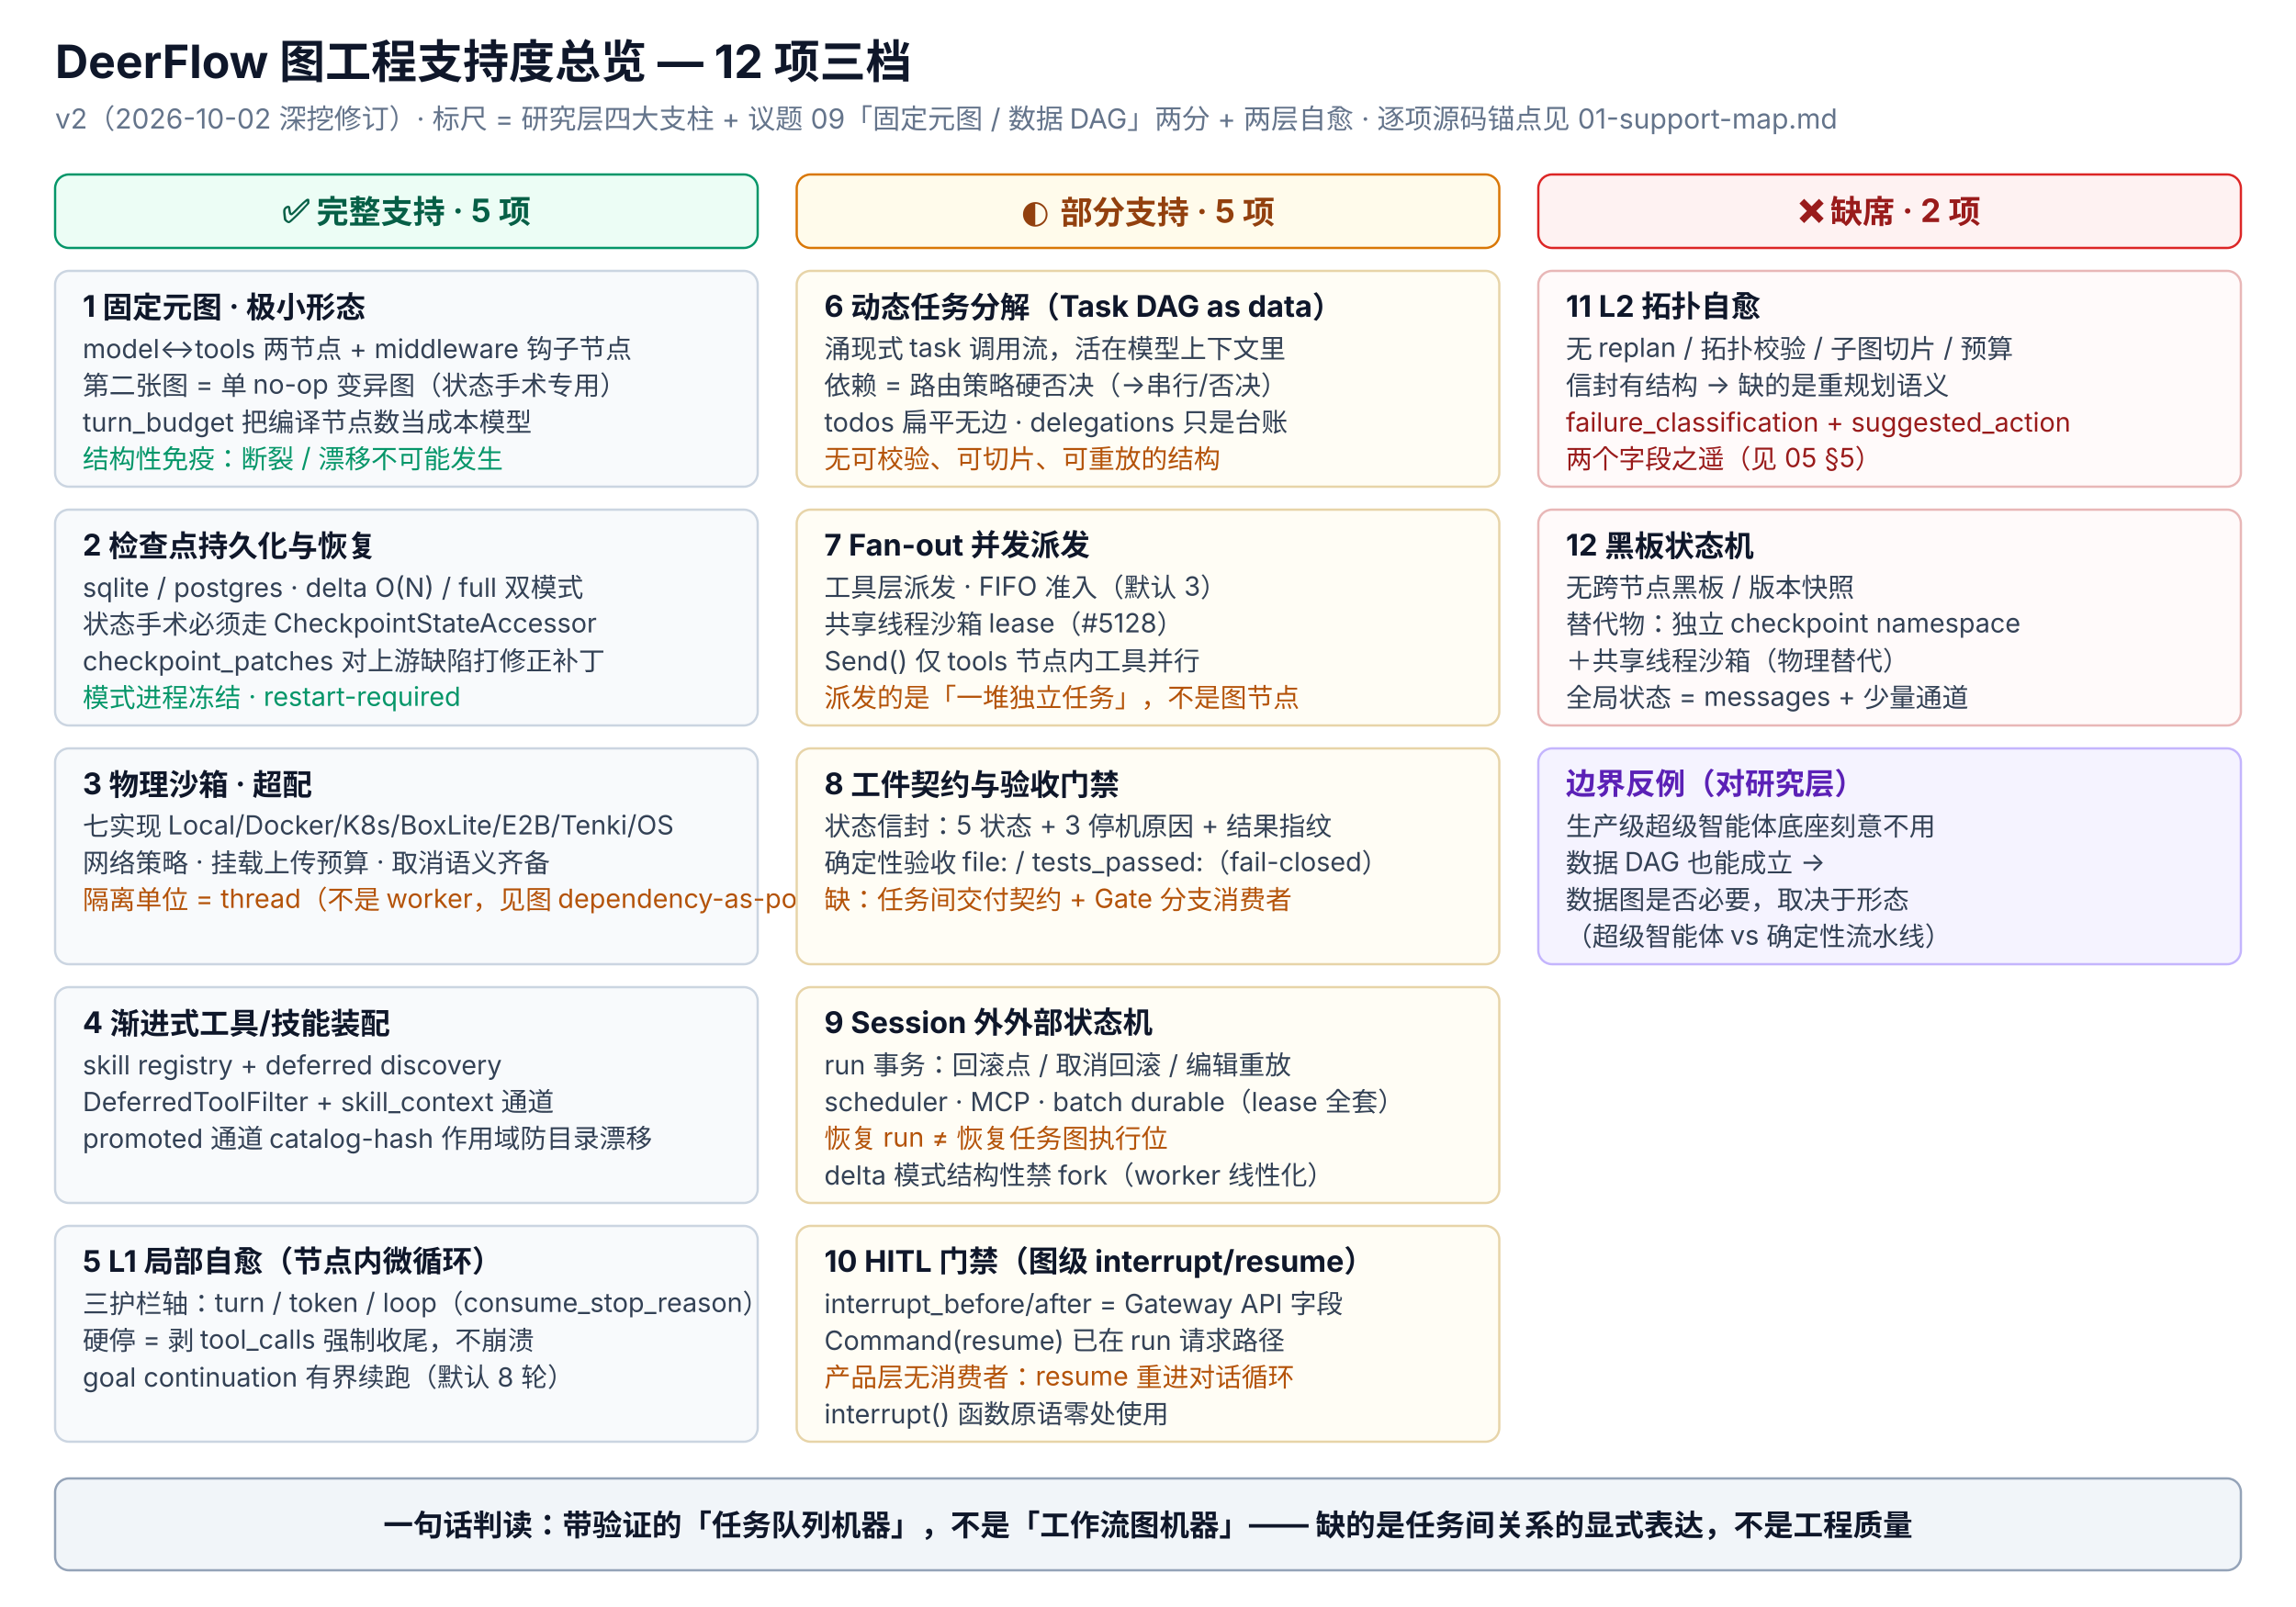
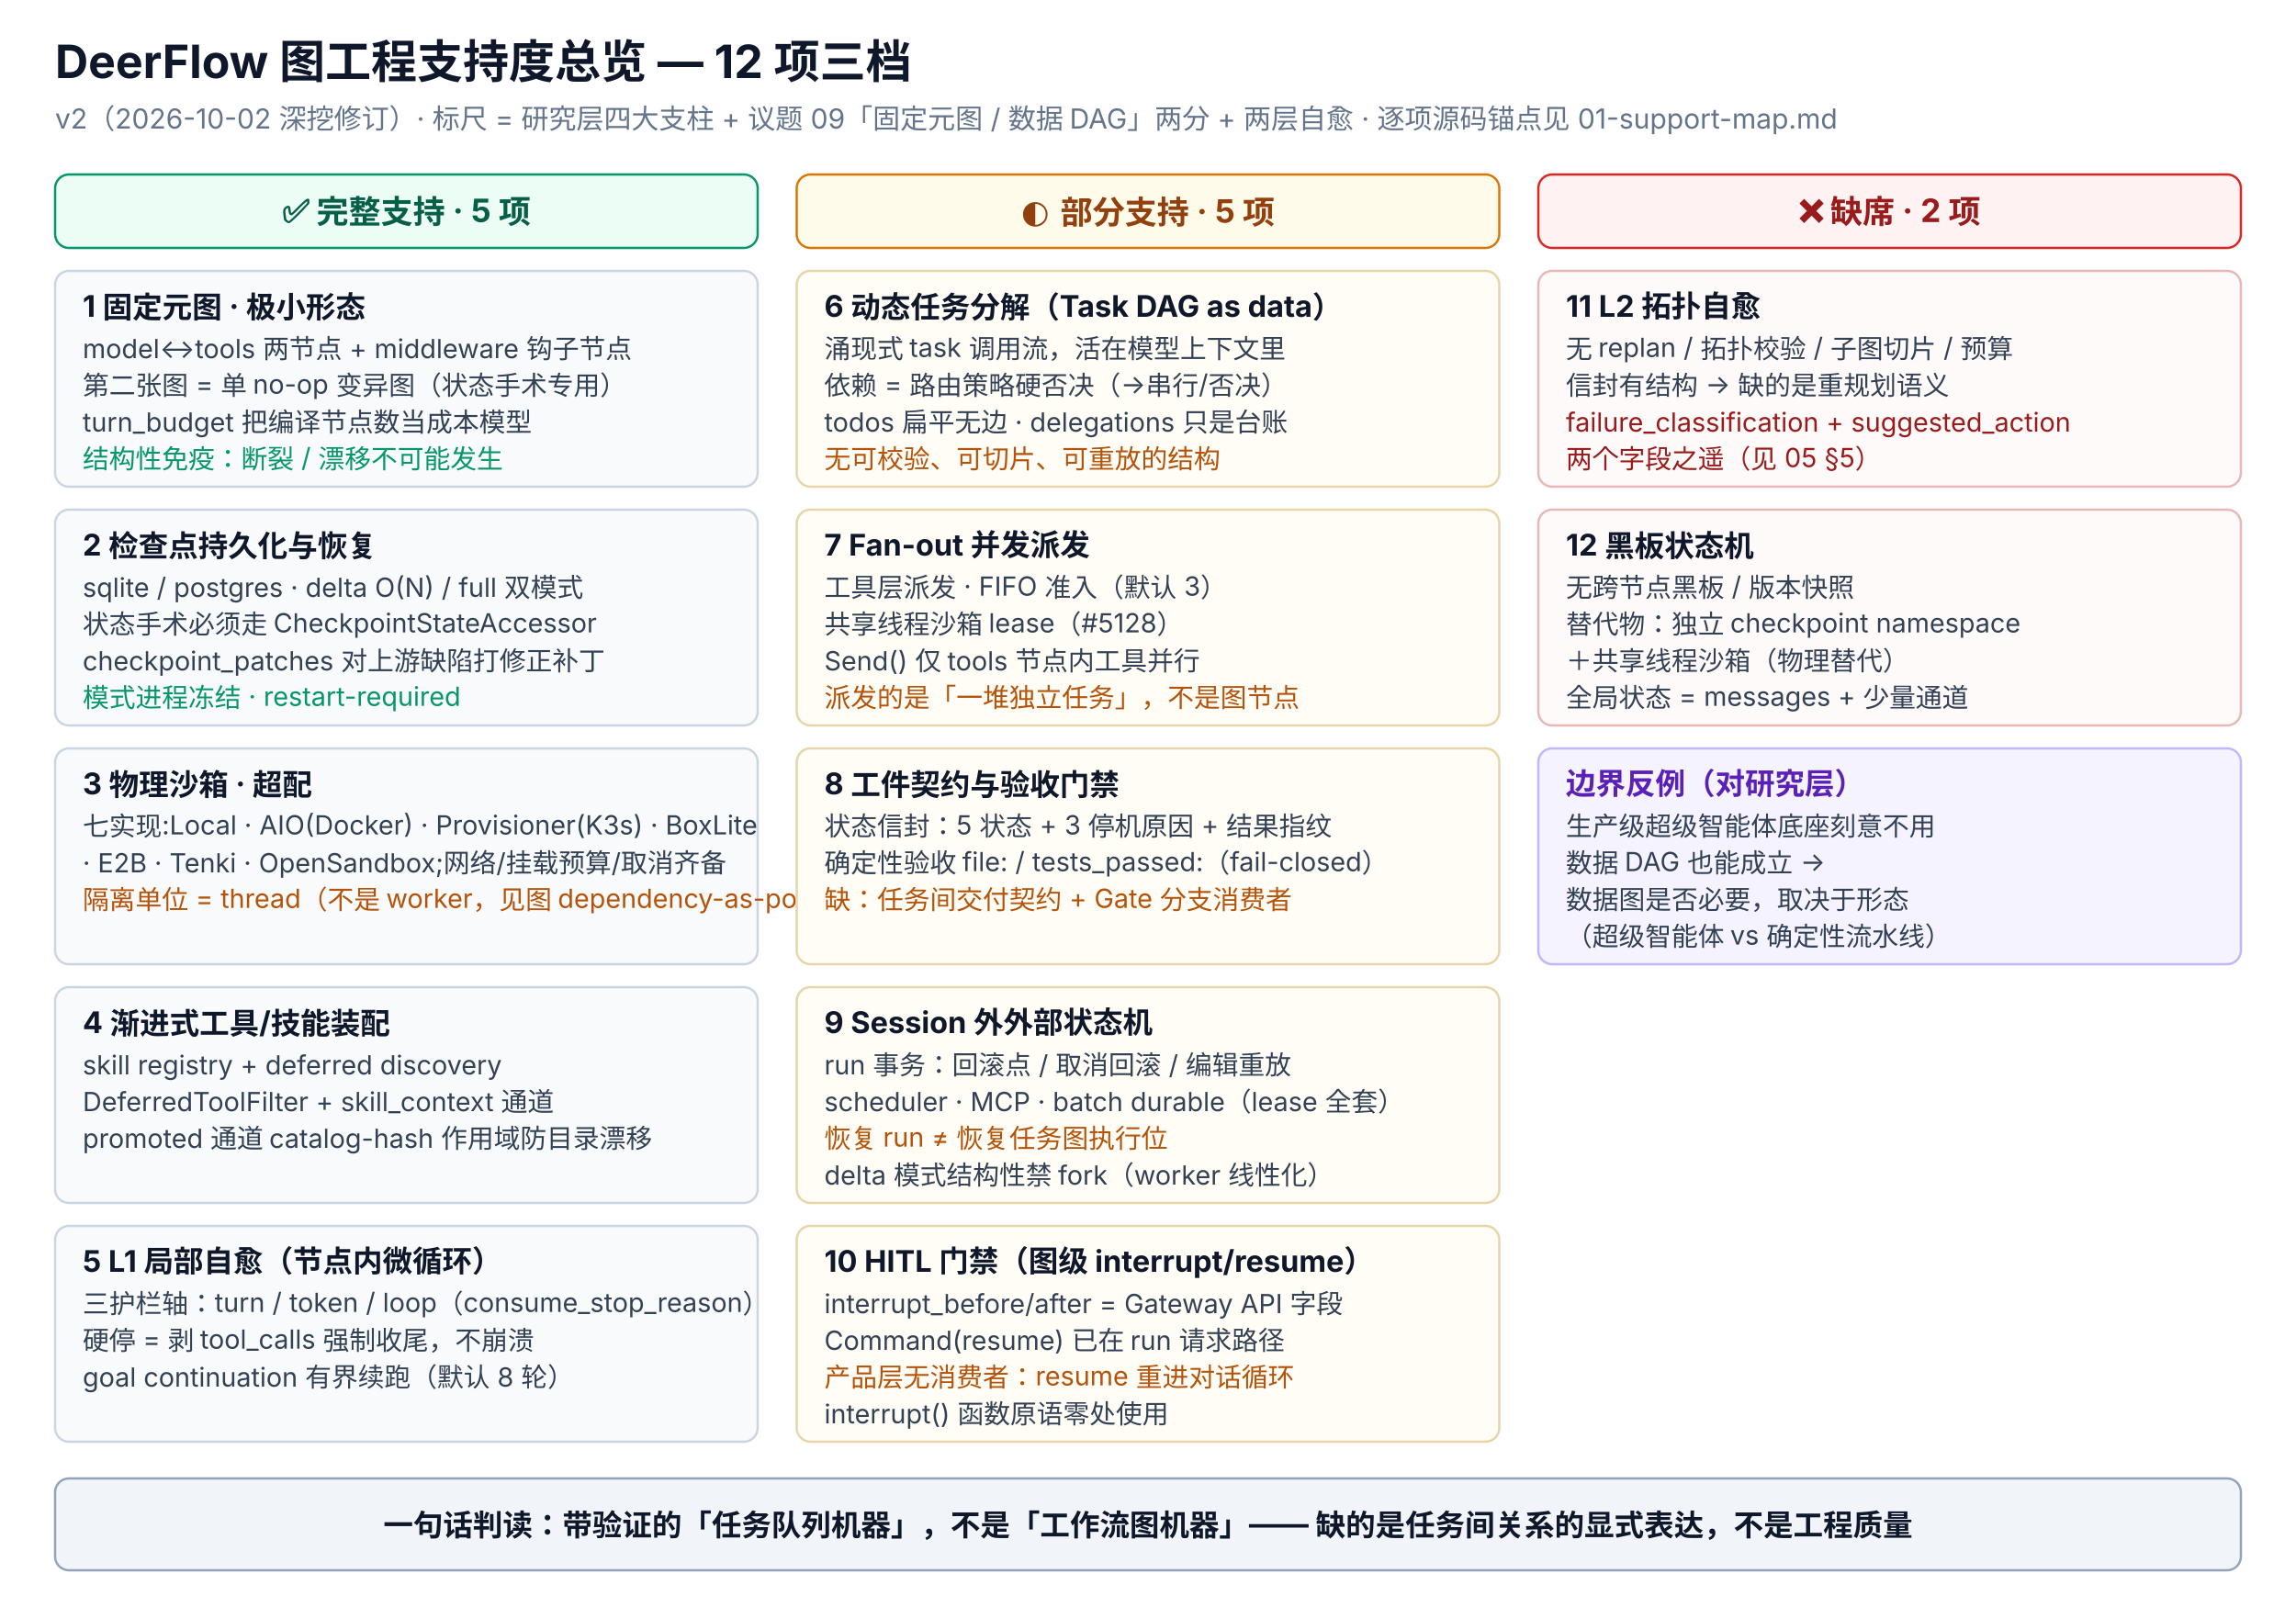
<svg xmlns="http://www.w3.org/2000/svg" viewBox="0 0 1000 700" font-family="system-ui, -apple-system, sans-serif">
  <defs>
    <marker id="ah" markerWidth="10" markerHeight="7" refX="8" refY="3.5" orient="auto">
      <polygon points="0 0, 10 3.5, 0 7" fill="#64748b" />
    </marker>
  </defs>
  <rect width="1000" height="700" fill="#ffffff" />
  <text x="24" y="34" font-size="20" font-weight="700" fill="#0f172a">DeerFlow 图工程支持度总览 — 12 项三档</text>
  <text x="24" y="56" font-size="12" fill="#64748b">v2（2026-10-02 深挖修订）· 标尺 = 研究层四大支柱 + 议题 09「固定元图 / 数据 DAG」两分 + 两层自愈 · 逐项源码锚点见 01-support-map.md</text>
  <rect x="24" y="76" width="306" height="32" rx="6" fill="#ecfdf5" stroke="#059669" />
  <text x="177" y="97" font-size="14" font-weight="700" fill="#065f46" text-anchor="middle">✅ 完整支持 · 5 项</text>
  <g font-size="11.5" fill="#334155">
    <rect x="24" y="118" width="306" height="94" rx="6" fill="#f8fafc" stroke="#cbd5e1" />
    <text x="36" y="138" font-size="13" font-weight="700" fill="#0f172a">1 固定元图 · 极小形态</text>
    <text x="36" y="156">model↔tools 两节点 + middleware 钩子节点</text>
    <text x="36" y="172">第二张图 = 单 no-op 变异图（状态手术专用）</text>
    <text x="36" y="188">turn_budget 把编译节点数当成本模型</text>
    <text x="36" y="204" fill="#059669">结构性免疫：断裂 / 漂移不可能发生</text>
    <rect x="24" y="222" width="306" height="94" rx="6" fill="#f8fafc" stroke="#cbd5e1" />
    <text x="36" y="242" font-size="13" font-weight="700" fill="#0f172a">2 检查点持久化与恢复</text>
    <text x="36" y="260">sqlite / postgres · delta O(N) / full 双模式</text>
    <text x="36" y="276">状态手术必须走 CheckpointStateAccessor</text>
    <text x="36" y="292">checkpoint_patches 对上游缺陷打修正补丁</text>
    <text x="36" y="308" fill="#059669">模式进程冻结 · restart-required</text>
    <rect x="24" y="326" width="306" height="94" rx="6" fill="#f8fafc" stroke="#cbd5e1" />
    <text x="36" y="346" font-size="13" font-weight="700" fill="#0f172a">3 物理沙箱 · 超配</text>
-     <text x="36" y="364">七实现 Local/Docker/K8s/BoxLite/E2B/Tenki/OS</text>
-     <text x="36" y="380">网络策略 · 挂载上传预算 · 取消语义齐备</text>
+     <text x="36" y="364">七实现:Local · AIO(Docker) · Provisioner(K3s) · BoxLite</text>
+     <text x="36" y="380">· E2B · Tenki · OpenSandbox;网络/挂载预算/取消齐备</text>
    <text x="36" y="396" fill="#b45309">隔离单位 = thread（不是 worker，见图 dependency-as-policy）</text>
    <text x="36" y="412"> </text>
    <rect x="24" y="430" width="306" height="94" rx="6" fill="#f8fafc" stroke="#cbd5e1" />
    <text x="36" y="450" font-size="13" font-weight="700" fill="#0f172a">4 渐进式工具/技能装配</text>
    <text x="36" y="468">skill registry + deferred discovery</text>
    <text x="36" y="484">DeferredToolFilter + skill_context 通道</text>
    <text x="36" y="500">promoted 通道 catalog-hash 作用域防目录漂移</text>
    <rect x="24" y="534" width="306" height="94" rx="6" fill="#f8fafc" stroke="#cbd5e1" />
    <text x="36" y="554" font-size="13" font-weight="700" fill="#0f172a">5 L1 局部自愈（节点内微循环）</text>
    <text x="36" y="572">三护栏轴：turn / token / loop（consume_stop_reason）</text>
    <text x="36" y="588">硬停 = 剥 tool_calls 强制收尾，不崩溃</text>
    <text x="36" y="604">goal continuation 有界续跑（默认 8 轮）</text>
  </g>
  <rect x="347" y="76" width="306" height="32" rx="6" fill="#fffbeb" stroke="#d97706" />
  <text x="500" y="97" font-size="14" font-weight="700" fill="#92400e" text-anchor="middle">◐ 部分支持 · 5 项</text>
  <g font-size="11.5" fill="#334155">
    <rect x="347" y="118" width="306" height="94" rx="6" fill="#fffdf5" stroke="#e7d4a8" />
    <text x="359" y="138" font-size="13" font-weight="700" fill="#0f172a">6 动态任务分解（Task DAG as data）</text>
    <text x="359" y="156">涌现式 task 调用流，活在模型上下文里</text>
    <text x="359" y="172">依赖 = 路由策略硬否决（→串行/否决）</text>
    <text x="359" y="188">todos 扁平无边 · delegations 只是台账</text>
    <text x="359" y="204" fill="#b45309">无可校验、可切片、可重放的结构</text>
    <rect x="347" y="222" width="306" height="94" rx="6" fill="#fffdf5" stroke="#e7d4a8" />
    <text x="359" y="242" font-size="13" font-weight="700" fill="#0f172a">7 Fan-out 并发派发</text>
    <text x="359" y="260">工具层派发 · FIFO 准入（默认 3）</text>
    <text x="359" y="276">共享线程沙箱 lease（#5128）</text>
    <text x="359" y="292">Send() 仅 tools 节点内工具并行</text>
    <text x="359" y="308" fill="#b45309">派发的是「一堆独立任务」，不是图节点</text>
    <rect x="347" y="326" width="306" height="94" rx="6" fill="#fffdf5" stroke="#e7d4a8" />
    <text x="359" y="346" font-size="13" font-weight="700" fill="#0f172a">8 工件契约与验收门禁</text>
    <text x="359" y="364">状态信封：5 状态 + 3 停机原因 + 结果指纹</text>
    <text x="359" y="380">确定性验收 file: / tests_passed:（fail-closed）</text>
    <text x="359" y="396" fill="#b45309">缺：任务间交付契约 + Gate 分支消费者</text>
    <rect x="347" y="430" width="306" height="94" rx="6" fill="#fffdf5" stroke="#e7d4a8" />
    <text x="359" y="450" font-size="13" font-weight="700" fill="#0f172a">9 Session 外外部状态机</text>
    <text x="359" y="468">run 事务：回滚点 / 取消回滚 / 编辑重放</text>
    <text x="359" y="484">scheduler · MCP · batch durable（lease 全套）</text>
    <text x="359" y="500" fill="#b45309">恢复 run ≠ 恢复任务图执行位</text>
    <text x="359" y="516">delta 模式结构性禁 fork（worker 线性化）</text>
    <rect x="347" y="534" width="306" height="94" rx="6" fill="#fffdf5" stroke="#e7d4a8" />
    <text x="359" y="554" font-size="13" font-weight="700" fill="#0f172a">10 HITL 门禁（图级 interrupt/resume）</text>
    <text x="359" y="572">interrupt_before/after = Gateway API 字段</text>
    <text x="359" y="588">Command(resume) 已在 run 请求路径</text>
    <text x="359" y="604" fill="#b45309">产品层无消费者：resume 重进对话循环</text>
    <text x="359" y="620">interrupt() 函数原语零处使用</text>
  </g>
  <rect x="670" y="76" width="306" height="32" rx="6" fill="#fef2f2" stroke="#dc2626" />
  <text x="823" y="97" font-size="14" font-weight="700" fill="#991b1b" text-anchor="middle">❌ 缺席 · 2 项</text>
  <g font-size="11.5" fill="#334155">
    <rect x="670" y="118" width="306" height="94" rx="6" fill="#fffafa" stroke="#e8b7b7" />
    <text x="682" y="138" font-size="13" font-weight="700" fill="#0f172a">11 L2 拓扑自愈</text>
    <text x="682" y="156">无 replan / 拓扑校验 / 子图切片 / 预算</text>
    <text x="682" y="172">信封有结构 → 缺的是重规划语义</text>
    <text x="682" y="188" fill="#991b1b">failure_classification + suggested_action</text>
    <text x="682" y="204" fill="#991b1b">两个字段之遥（见 05 §5）</text>
    <rect x="670" y="222" width="306" height="94" rx="6" fill="#fffafa" stroke="#e8b7b7" />
    <text x="682" y="242" font-size="13" font-weight="700" fill="#0f172a">12 黑板状态机</text>
    <text x="682" y="260">无跨节点黑板 / 版本快照</text>
    <text x="682" y="276">替代物：独立 checkpoint namespace</text>
    <text x="682" y="292">＋共享线程沙箱（物理替代）</text>
    <text x="682" y="308">全局状态 = messages + 少量通道</text>
    <rect x="670" y="326" width="306" height="94" rx="6" fill="#f5f3ff" stroke="#c4b5fd" />
    <text x="682" y="346" font-size="13" font-weight="700" fill="#5b21b6">边界反例（对研究层）</text>
    <text x="682" y="364">生产级超级智能体底座刻意不用</text>
    <text x="682" y="380">数据 DAG 也能成立 →</text>
    <text x="682" y="396">数据图是否必要，取决于形态</text>
    <text x="682" y="412">（超级智能体 vs 确定性流水线）</text>
  </g>
  <rect x="24" y="644" width="952" height="40" rx="6" fill="#f1f5f9" stroke="#94a3b8" />
  <text x="500" y="669" font-size="13" font-weight="700" fill="#0f172a" text-anchor="middle">一句话判读：带验证的「任务队列机器」，不是「工作流图机器」—— 缺的是任务间关系的显式表达，不是工程质量</text>
</svg>
